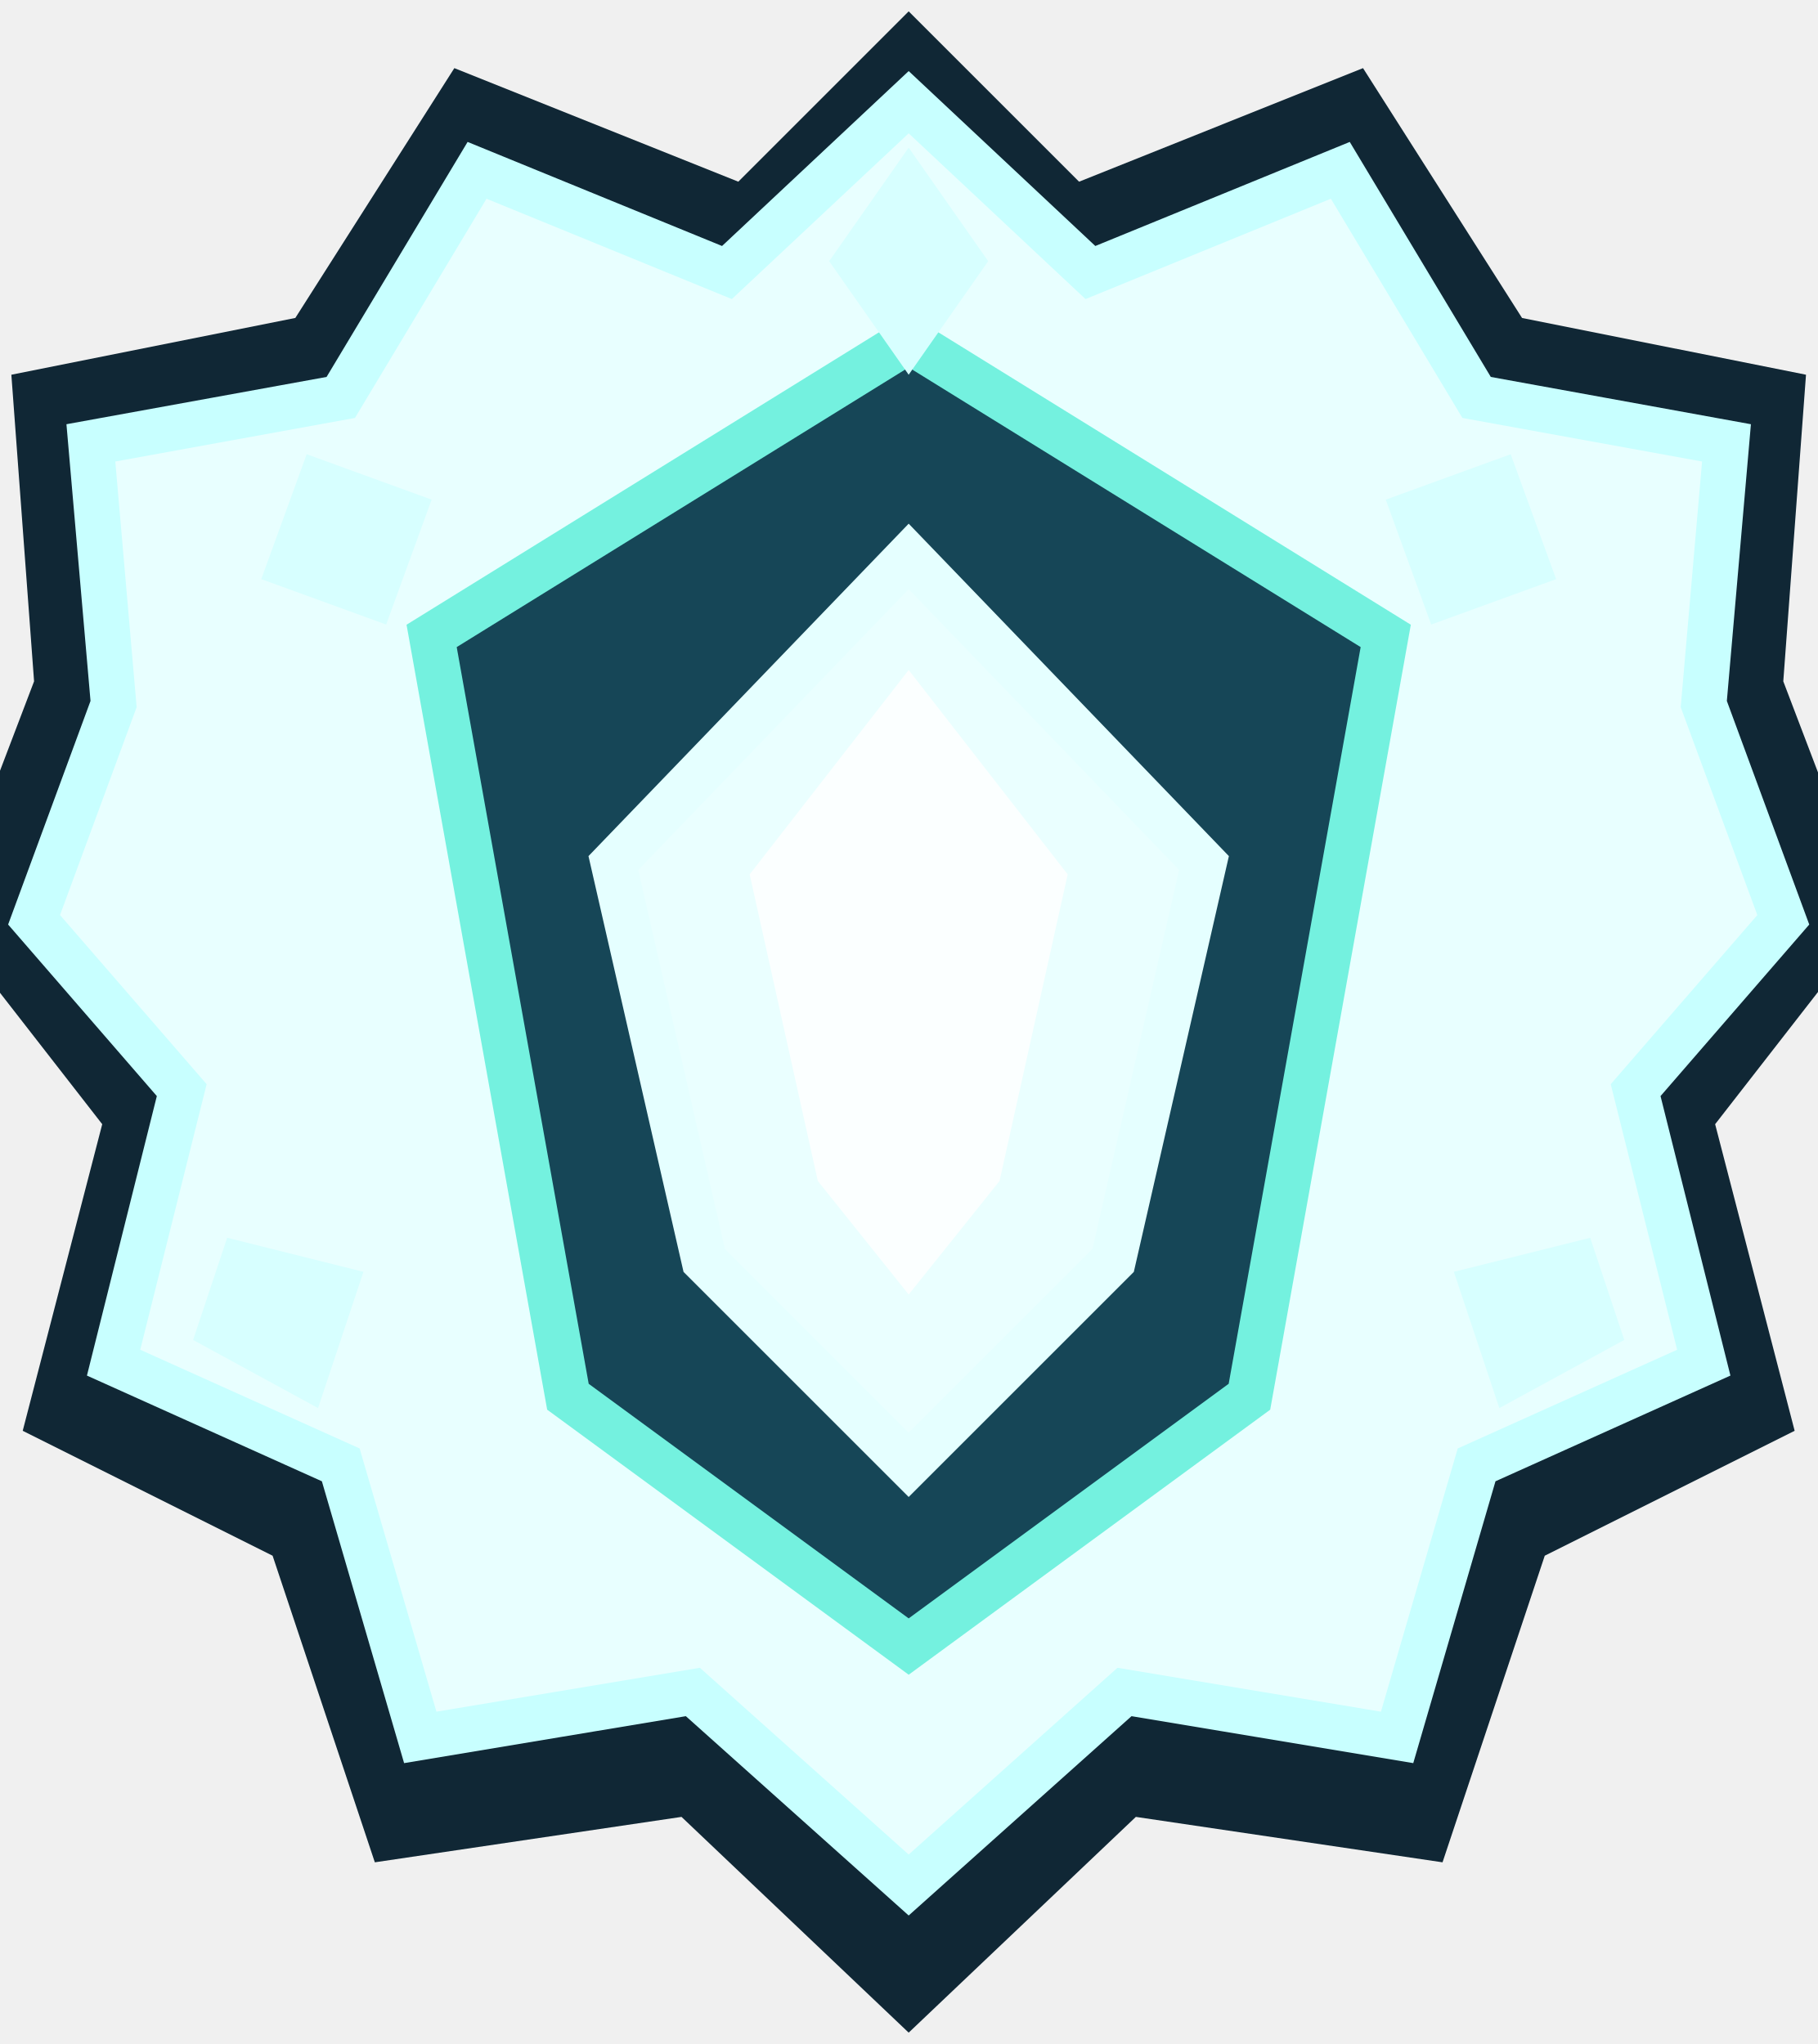
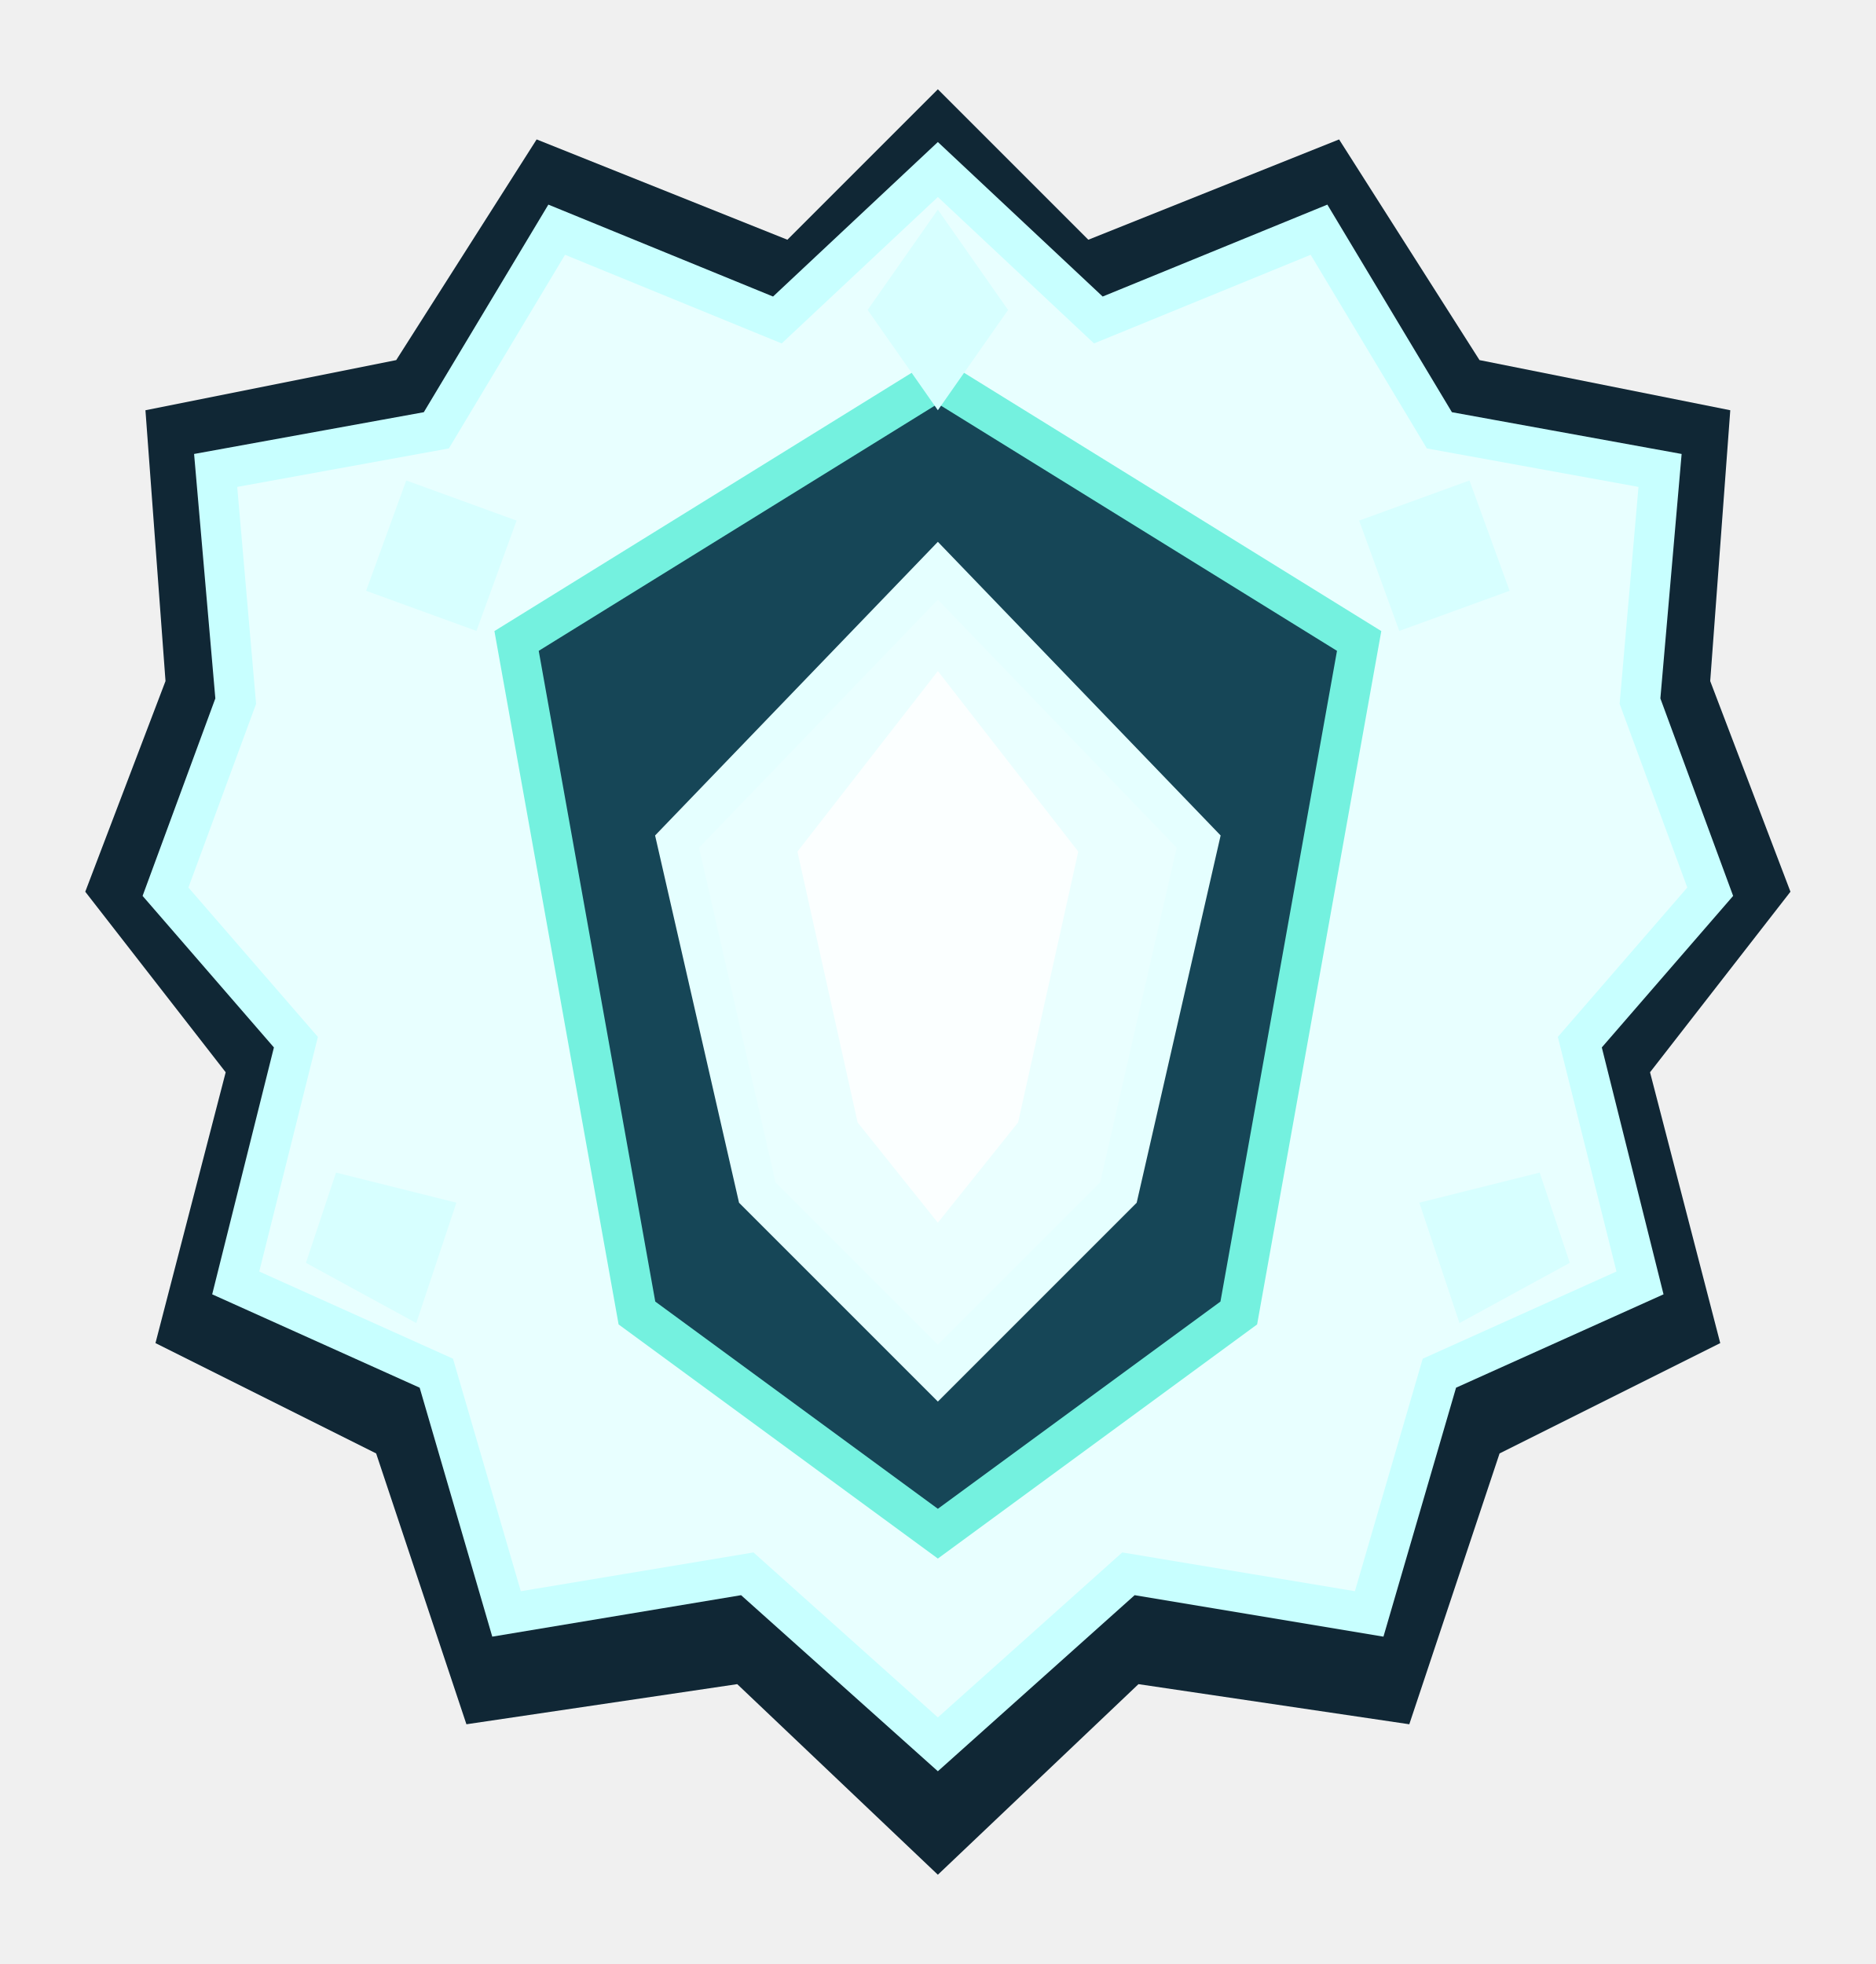
- <svg xmlns="http://www.w3.org/2000/svg" viewBox="0 0 160 180">
+ <svg xmlns="http://www.w3.org/2000/svg" viewBox="-13.5 -7.9 187 195.8">
  <defs>
    <linearGradient id="a" x1="12" y1="16" x2="147" y2="164">
      <stop stop-color="#e8ffff" />
      <stop offset=".25" stop-color="#73eadb" />
      <stop offset=".55" stop-color="#1a9c94" />
      <stop offset=".82" stop-color="#16536a" />
      <stop offset="1" stop-color="#13283a" />
    </linearGradient>
    <linearGradient id="b" x1="56" y1="52" x2="102" y2="131">
      <stop stop-color="#eaffff" />
      <stop offset=".45" stop-color="#65e7da" />
      <stop offset="1" stop-color="#147b83" />
    </linearGradient>
  </defs>
  <path fill="#102735" d="M80 1 95 16l25-10 14 22 25 5-2 27 8 21-14 18 7 27-22 11-9 27-27-4-20 19-20-19-27 4-9-27-22-11 7-27L-5 81l8-21-2-27 25-5L40 6l25 10z" />
  <path fill="url(#a)" stroke="#c8ffff" stroke-width="4" d="m80 9 16 15 22-9 12 20 22 4-2 23 7 19-13 15 6 24-20 9-7 24-24-4-19 17-19-17-24 4-7-24-20-9 6-24L3 81l7-19-2-23 22-4 12-20 22 9z" />
  <path fill="#164657" stroke="#74f1df" stroke-width="4" d="m80 30 42 26-12 67-30 22-30-22-12-67z" />
  <path fill="url(#b)" stroke="#e5ffff" stroke-width="4" d="m80 49 26 27-8 35-18 18-18-18-8-35z" />
  <path fill="#fff" opacity=".8" d="m80 59 14 18-6 27-8 10-8-10-6-27z" />
  <path fill="#d7ffff" d="m80 13 7 10-7 10-7-10zM27 40l11 4-4 11-11-4zm106 0 4 11-11 4-4-11zM20 109l12 3-4 12-11-6zm120 0 3 9-11 6-4-12z" />
</svg>
